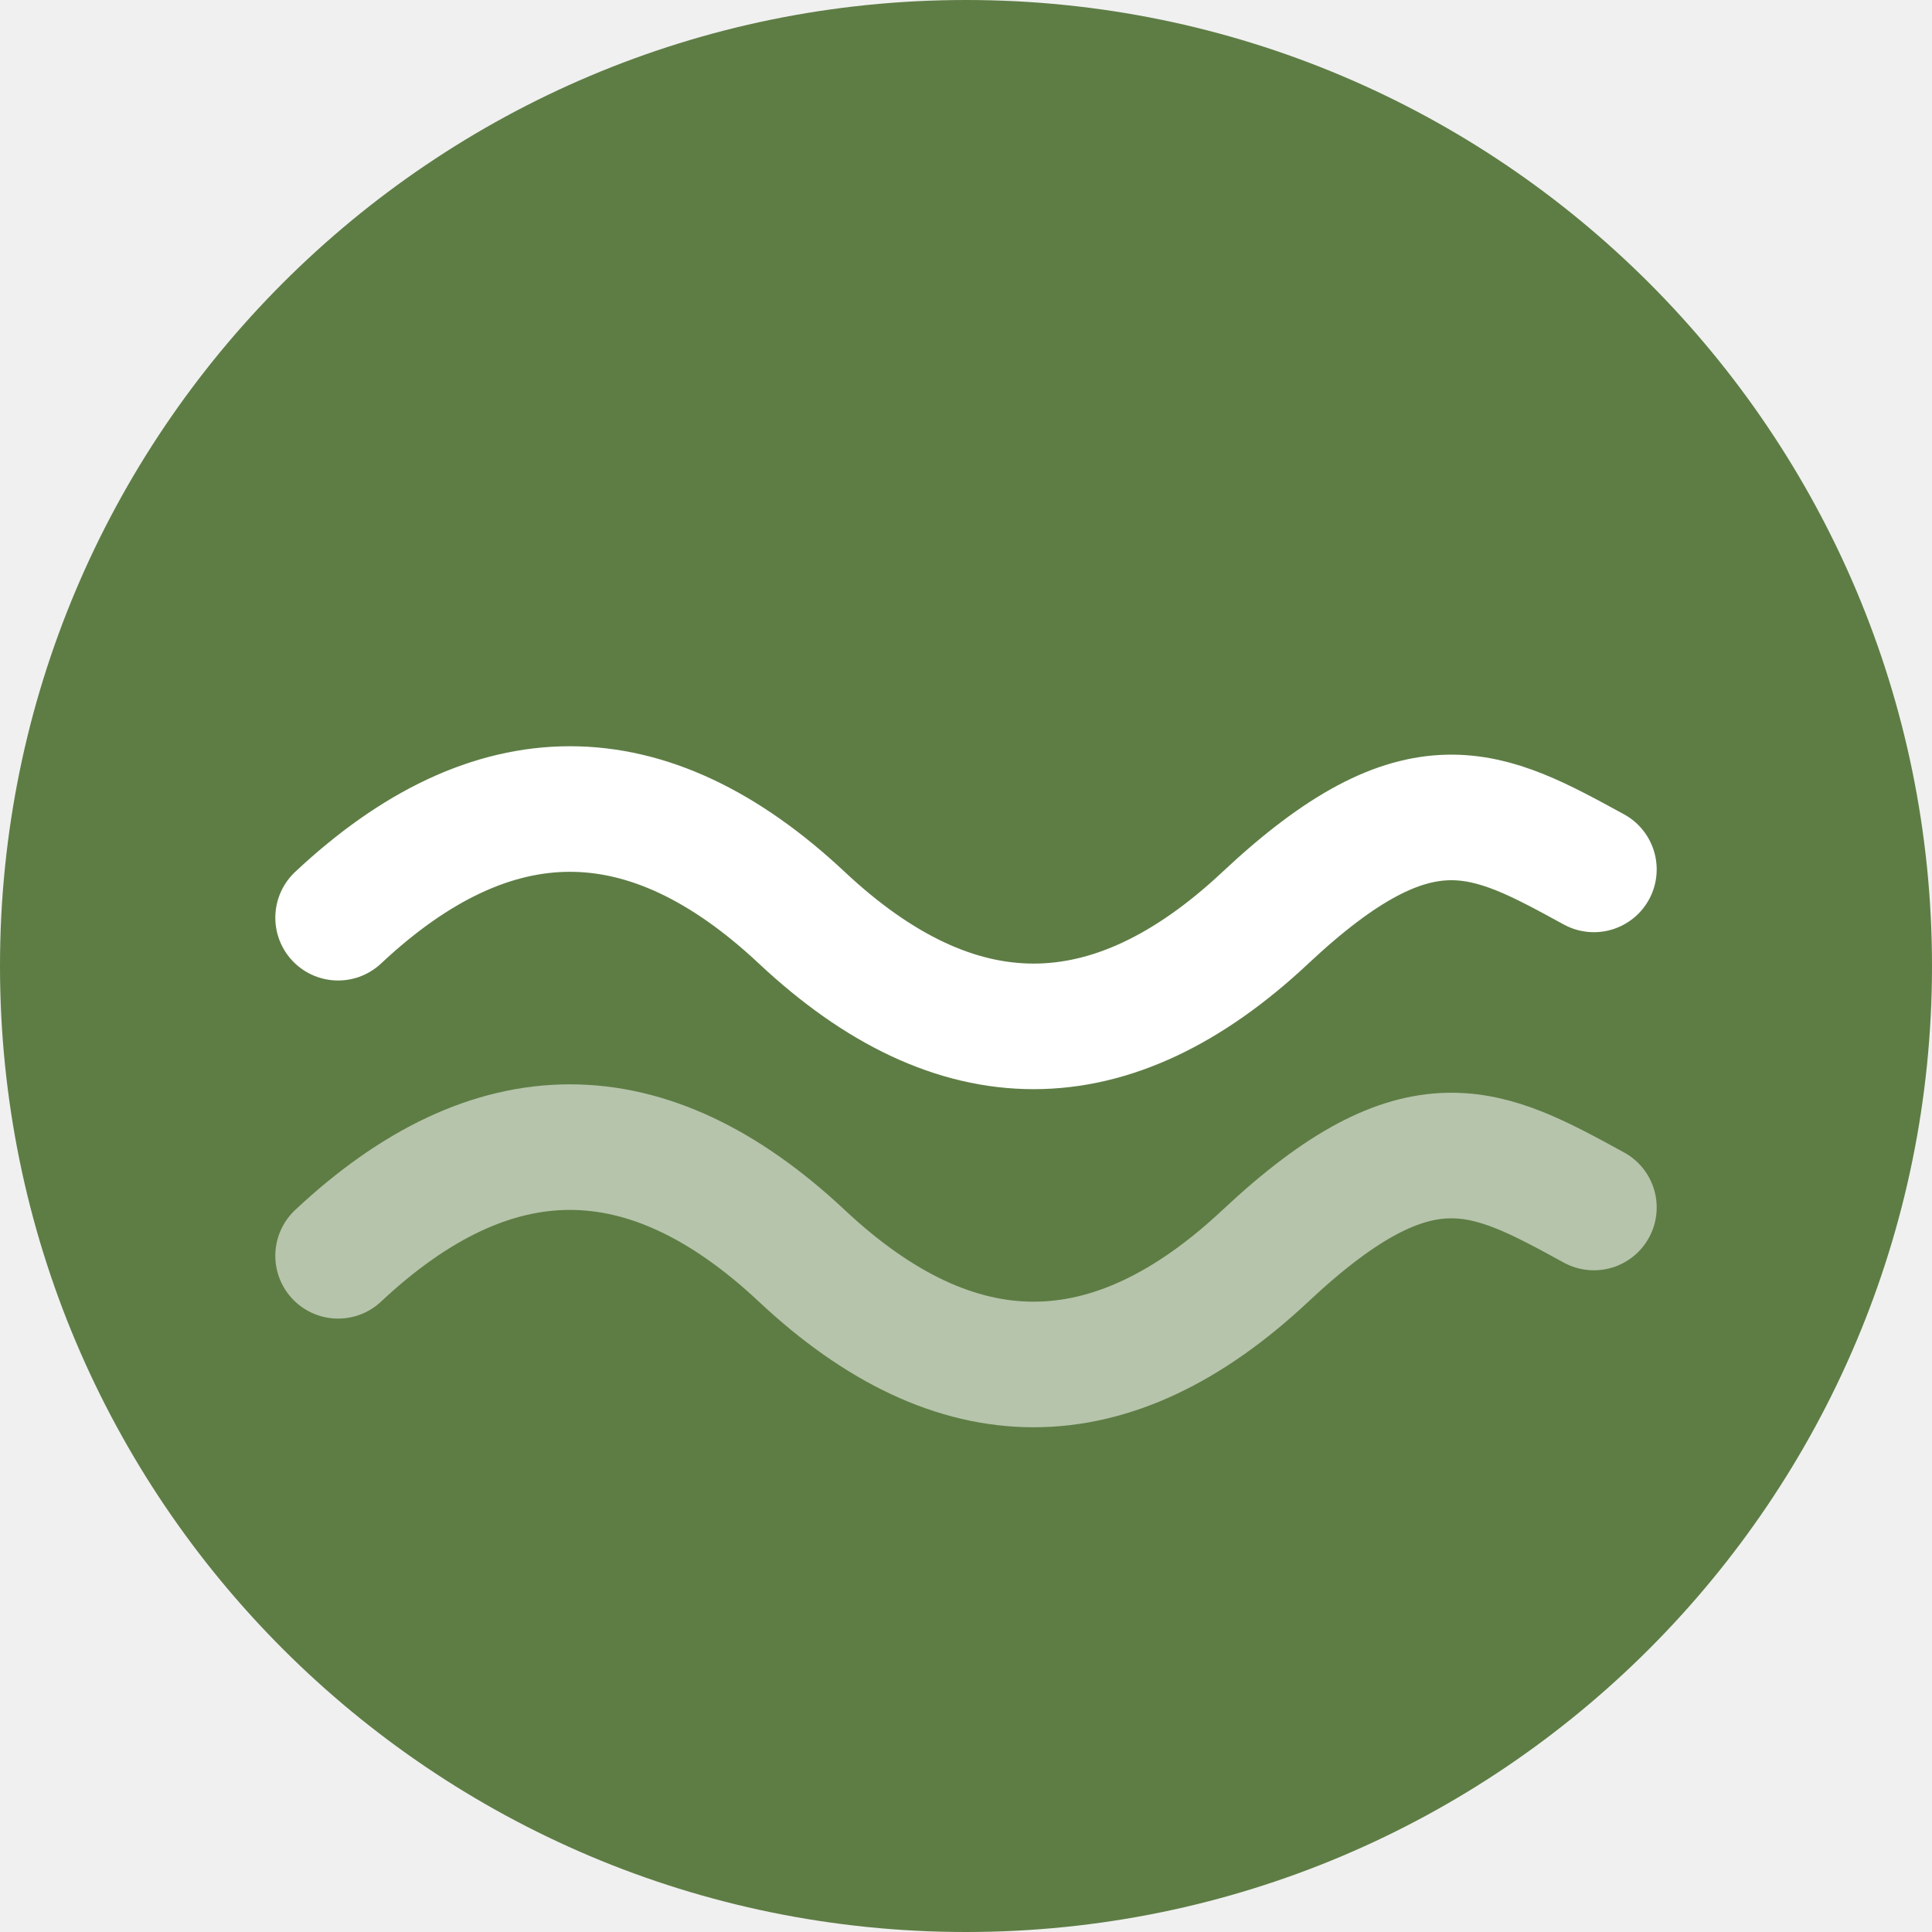
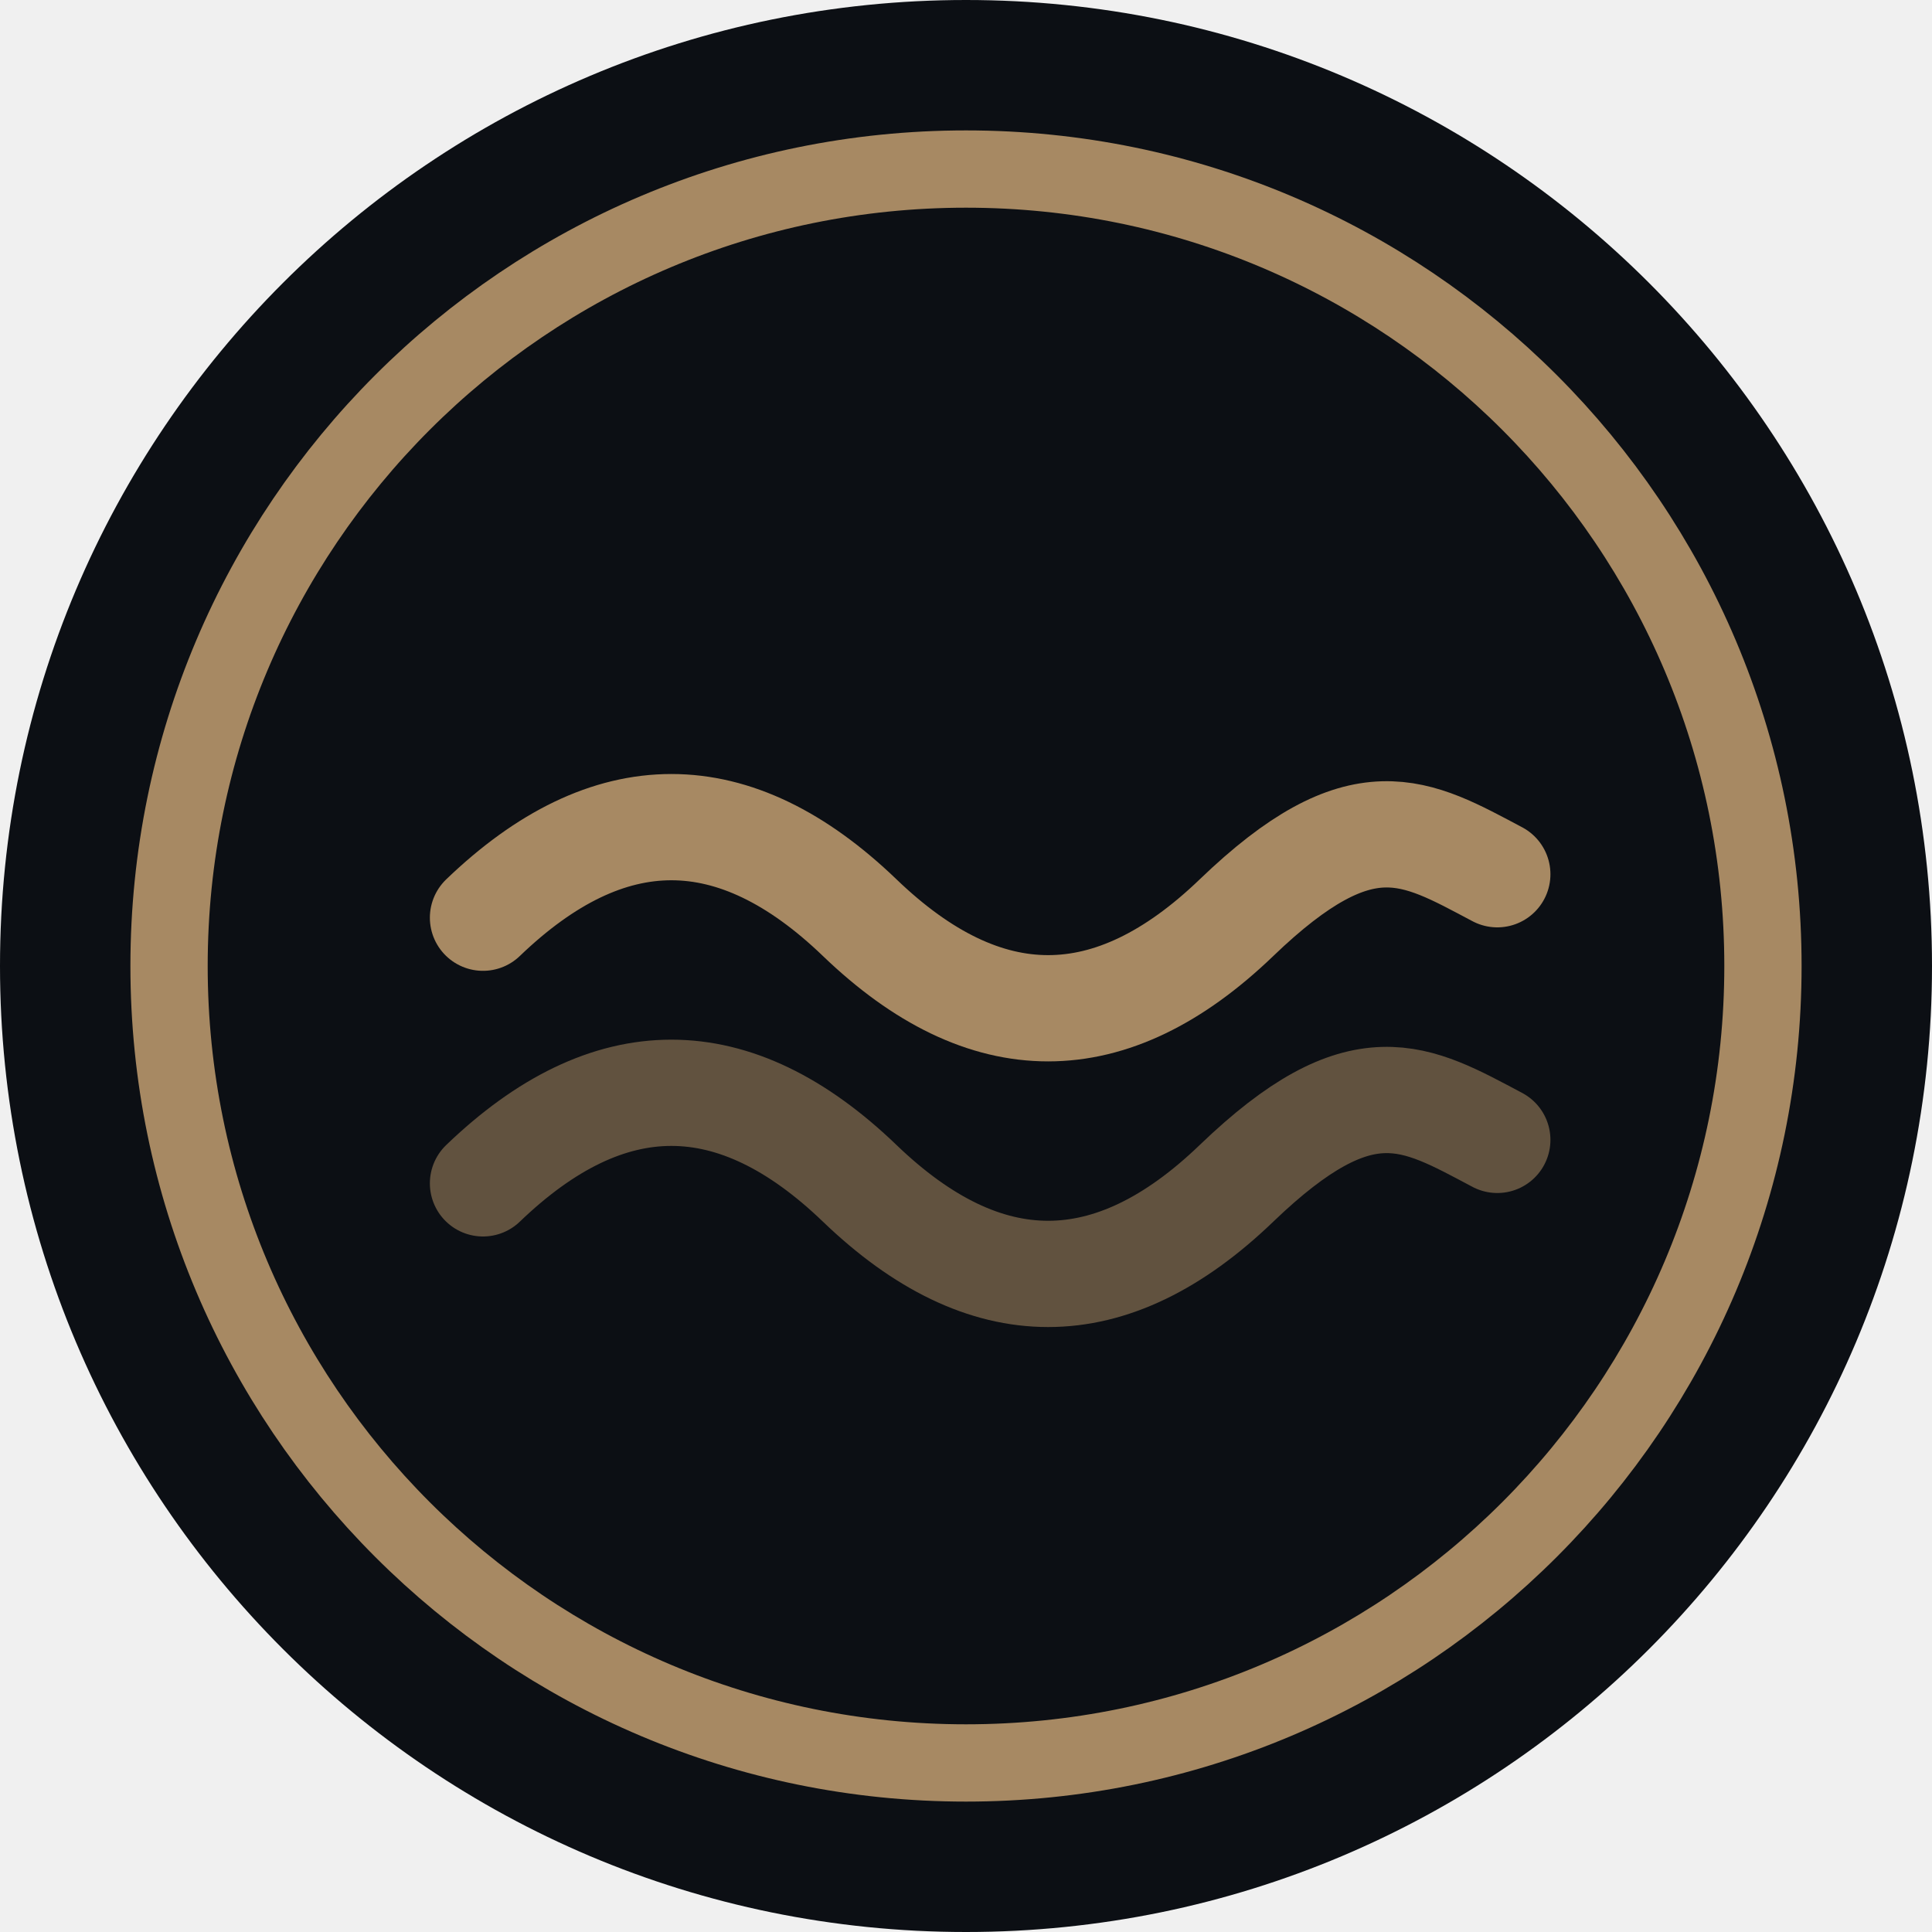
<svg xmlns="http://www.w3.org/2000/svg" viewBox="0 0 40 40">
-   <circle cx="20" cy="20" r="20" fill="#5e7d45" />
-   <path d="M7 19c3.2-3 6.4-3 9.6 0s6.4 3 9.6 0 4.6-2.2 6.8-1" fill="none" stroke="#fff" stroke-width="2.6" stroke-linecap="round" />
-   <path d="M7 26c3.2-3 6.4-3 9.6 0s6.4 3 9.6 0 4.6-2.2 6.8-1" fill="none" stroke="#fff" stroke-width="2.6" stroke-linecap="round" opacity=".55" />
+   <circle cx="20" cy="20" r="20" fill="#0c0f14" />
+   <circle cx="20" cy="20" r="16.5" fill="none" stroke="#a78963" stroke-width="1.6" />
+   <path d="M10 19c2.6-2.5 5.2-2.5 7.8 0s5.2 2.5 7.8 0 3.7-1.8 5.4-.9" fill="none" stroke="#a78963" stroke-width="2.2" stroke-linecap="round" />
+   <path d="M10 24.5c2.6-2.5 5.2-2.5 7.8 0s5.2 2.5 7.8 0 3.7-1.8 5.4-.9" fill="none" stroke="#a78963" stroke-width="2.2" stroke-linecap="round" opacity=".55" />
</svg>
